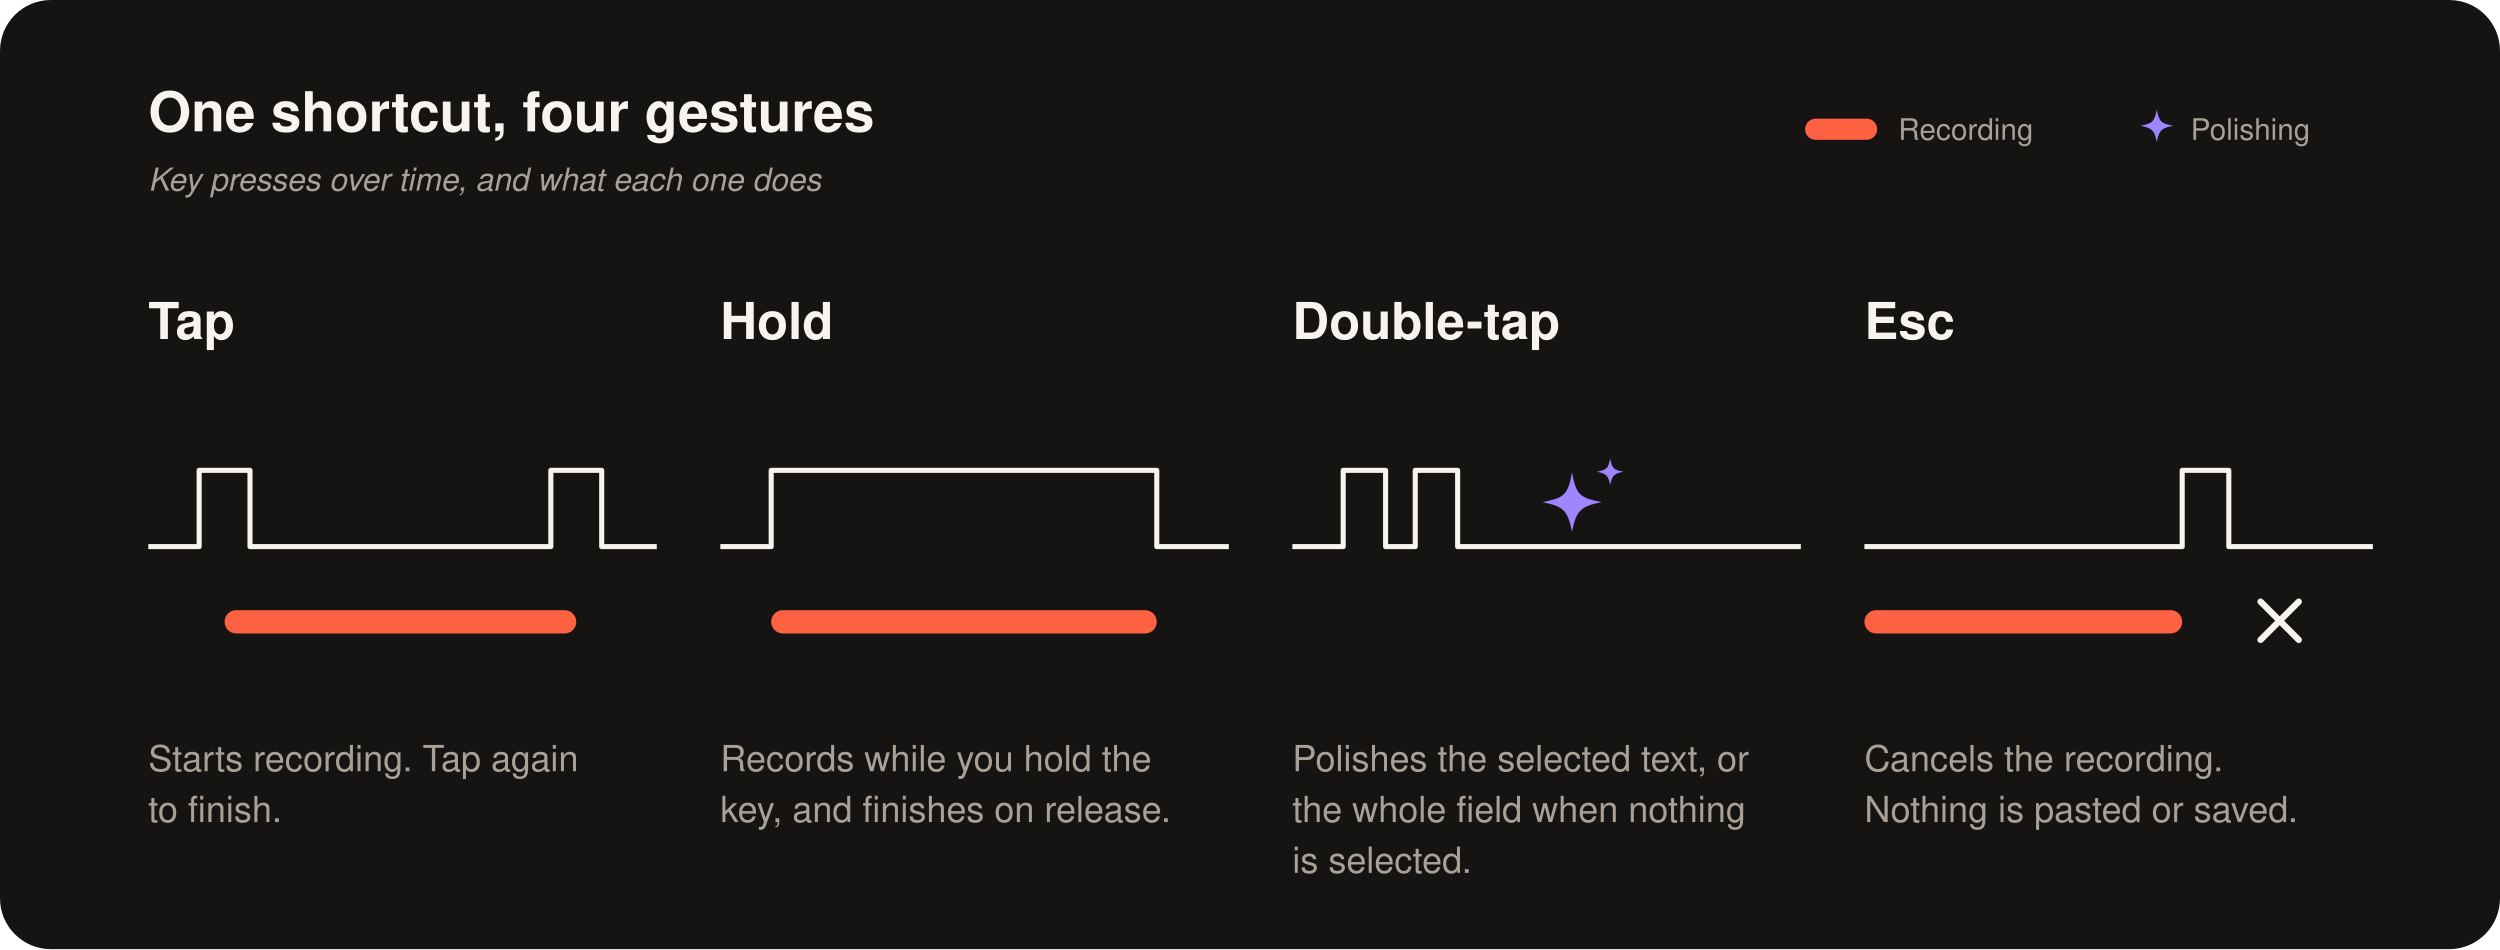
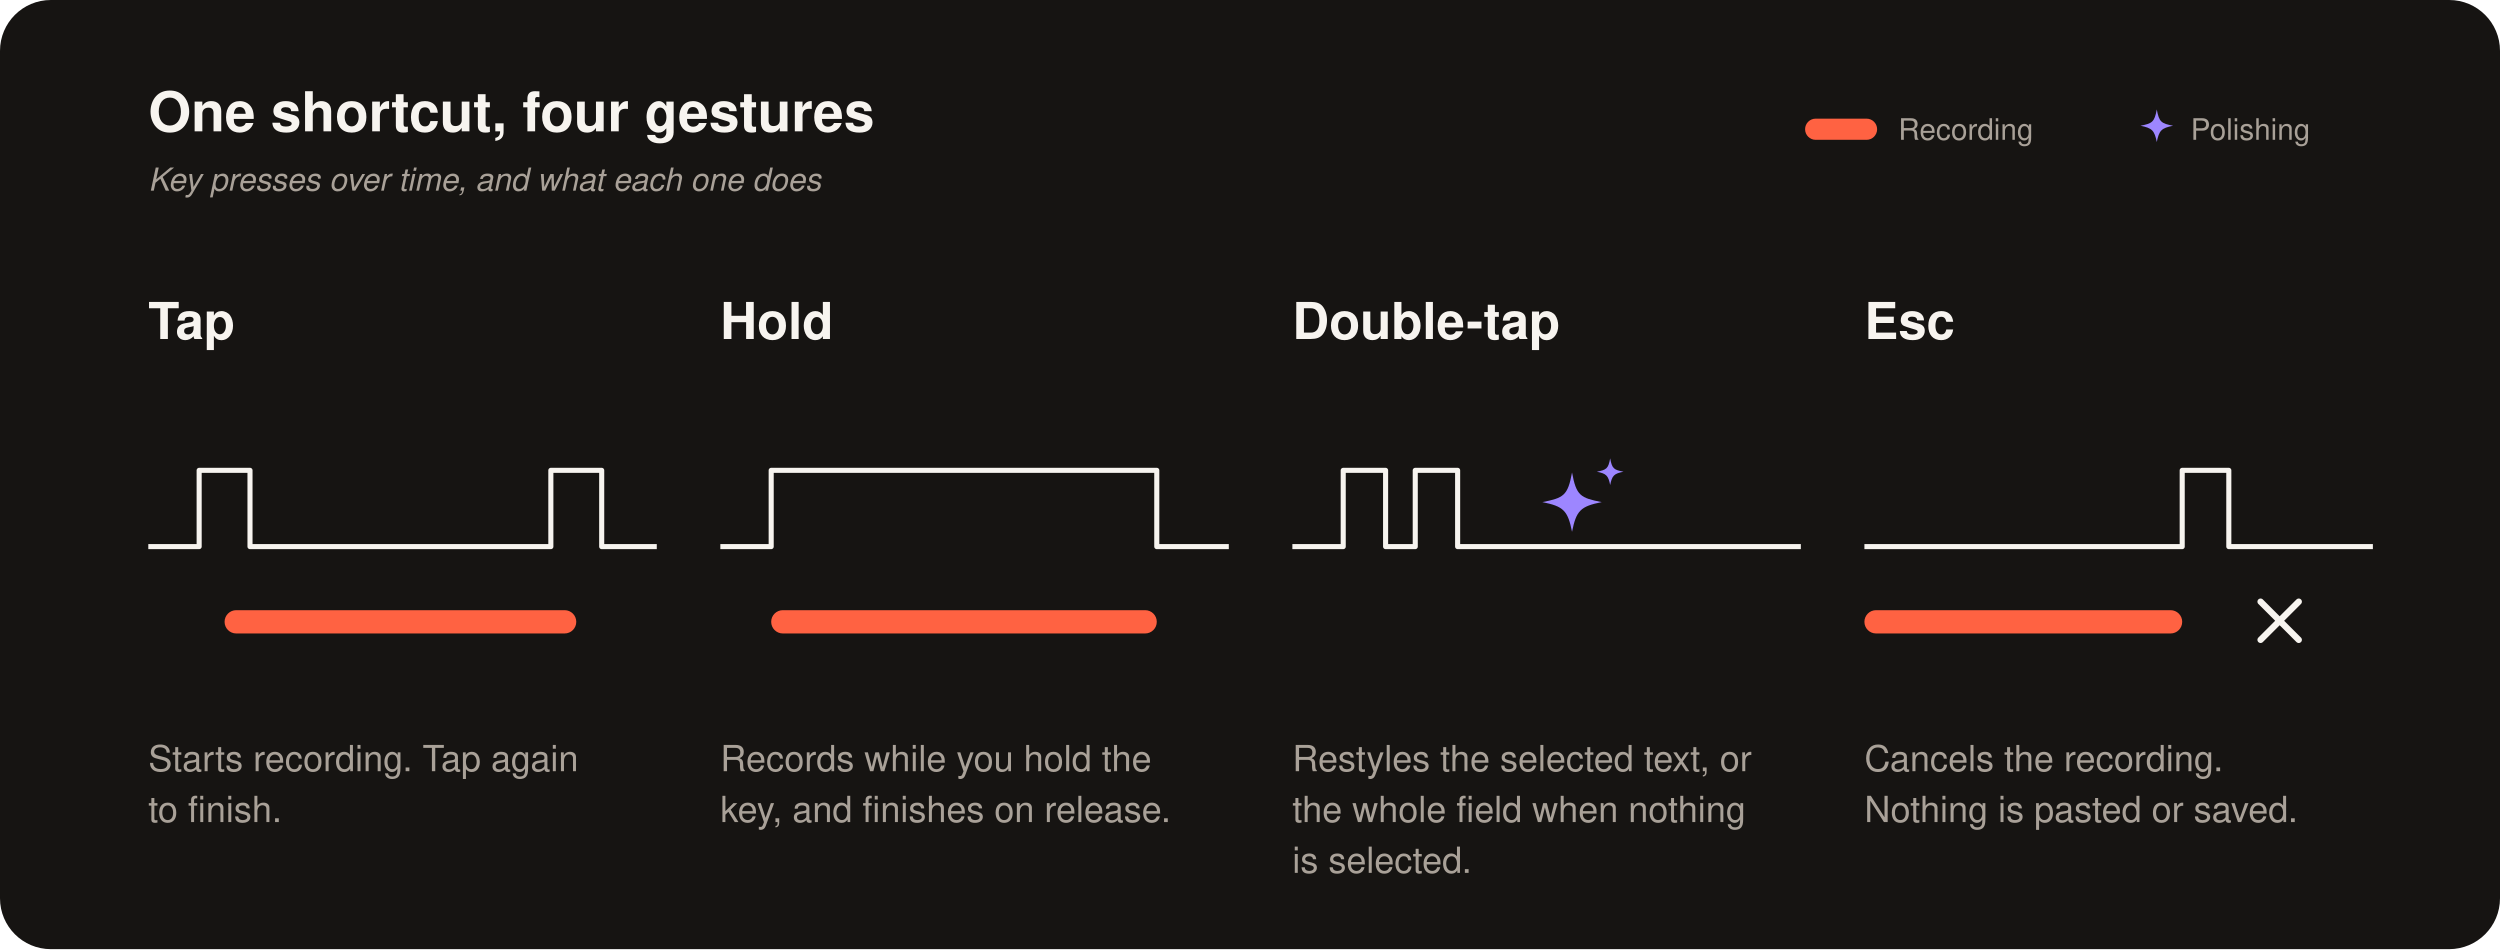
<svg xmlns="http://www.w3.org/2000/svg" viewBox="0 0 1180 448" width="1180" height="448" role="img" aria-labelledby="title">
  <style>
    .bg { fill: #161412; }
    text { font-family: -apple-system, BlinkMacSystemFont, "SF Pro Text", "Segoe UI", Helvetica, Arial, sans-serif; }
    .title { fill: #F7F4EF; font-family: ui-rounded, "SF Pro Rounded", -apple-system, BlinkMacSystemFont, "Segoe UI", Helvetica, Arial, sans-serif; font-weight: 800; font-size: 26px; }
    .sub { fill: #A9A198; font-style: italic; font-size: 15px; }
    .legend { fill: #A9A198; font-size: 14px; }
    .name { fill: #F7F4EF; font-family: ui-rounded, "SF Pro Rounded", -apple-system, BlinkMacSystemFont, "Segoe UI", Helvetica, Arial, sans-serif; font-weight: 800; font-size: 24px; }
    .key { fill: none; stroke: #F7F4EF; stroke-width: 2.4; stroke-linejoin: round; }
    .record { fill: #FF6242; }
    .spark { fill: #9D86FF; }
    .cancel { stroke: #F7F4EF; stroke-width: 3; stroke-linecap: round; }
    .caption { fill: #A9A198; font-size: 17px; }
  </style>
  <rect class="bg" width="1180" height="448" rx="24" />
  <g transform="translate(30 0)">
    <text class="title" x="40" y="62">One shortcut, four gestures</text>
    <text class="sub" x="40" y="90">Key presses over time, and what each one does</text>
    <rect class="record" x="822" y="56" width="34" height="10" rx="5" />
    <text class="legend" x="866" y="66">Recording</text>
    <path class="spark" transform="translate(988 61) scale(0.55)" d="M 0 -17 C 2 -6 4 -5 14 -3 C 4 -1 2 1 0 11 C -2 1 -4 -1 -14 -3 C -4 -5 -2 -6 0 -17 Z" />
    <text class="legend" x="1004" y="66">Polishing</text>
    <text class="name" x="40" y="160">Tap</text>
    <rect class="record" x="76" y="288" width="166" height="11" rx="5.5" />
    <path class="key" d="M 40 258 H 64 V 222 H 88 V 258 H 230 V 222 H 254 V 258 H 280" />
    <text class="caption" x="40" y="364">Starts recording. Tap again</text>
    <text class="caption" x="40" y="388">to finish.</text>
    <text class="name" x="310" y="160">Hold</text>
    <rect class="record" x="334" y="288" width="182" height="11" rx="5.5" />
    <path class="key" d="M 310 258 H 334 V 222 H 516 V 258 H 550" />
    <text class="caption" x="310" y="364">Records while you hold the</text>
    <text class="caption" x="310" y="388">key, and finishes on release.</text>
    <text class="name" x="580" y="160">Double-tap</text>
    <path class="key" d="M 580 258 H 604 V 222 H 624 V 258 H 638 V 222 H 658 V 258 H 820" />
    <path class="spark" transform="translate(712 240)" d="M 0 -17 C 2 -6 4 -5 14 -3 C 4 -1 2 1 0 11 C -2 1 -4 -1 -14 -3 C -4 -5 -2 -6 0 -17 Z" />
    <path class="spark" transform="translate(730 224) scale(0.45)" d="M 0 -17 C 2 -6 4 -5 14 -3 C 4 -1 2 1 0 11 C -2 1 -4 -1 -14 -3 C -4 -5 -2 -6 0 -17 Z" />
-     <text class="caption" x="580" y="364">Polishes the selected text, or</text>
+     <text class="caption" x="580" y="364">Restyles the selected text, or</text>
    <text class="caption" x="580" y="388">the whole field when nothing</text>
    <text class="caption" x="580" y="412">is selected.</text>
    <text class="name" x="850" y="160">Esc</text>
    <rect class="record" x="850" y="288" width="150" height="11" rx="5.5" />
    <path class="key" d="M 850 258 H 1000 V 222 H 1022 V 258 H 1090" />
    <path class="cancel" d="M 1037 284 l 18 18 M 1055 284 l -18 18" />
    <text class="caption" x="850" y="364">Cancels the recording.</text>
    <text class="caption" x="850" y="388">Nothing is pasted or saved.</text>
  </g>
</svg>
